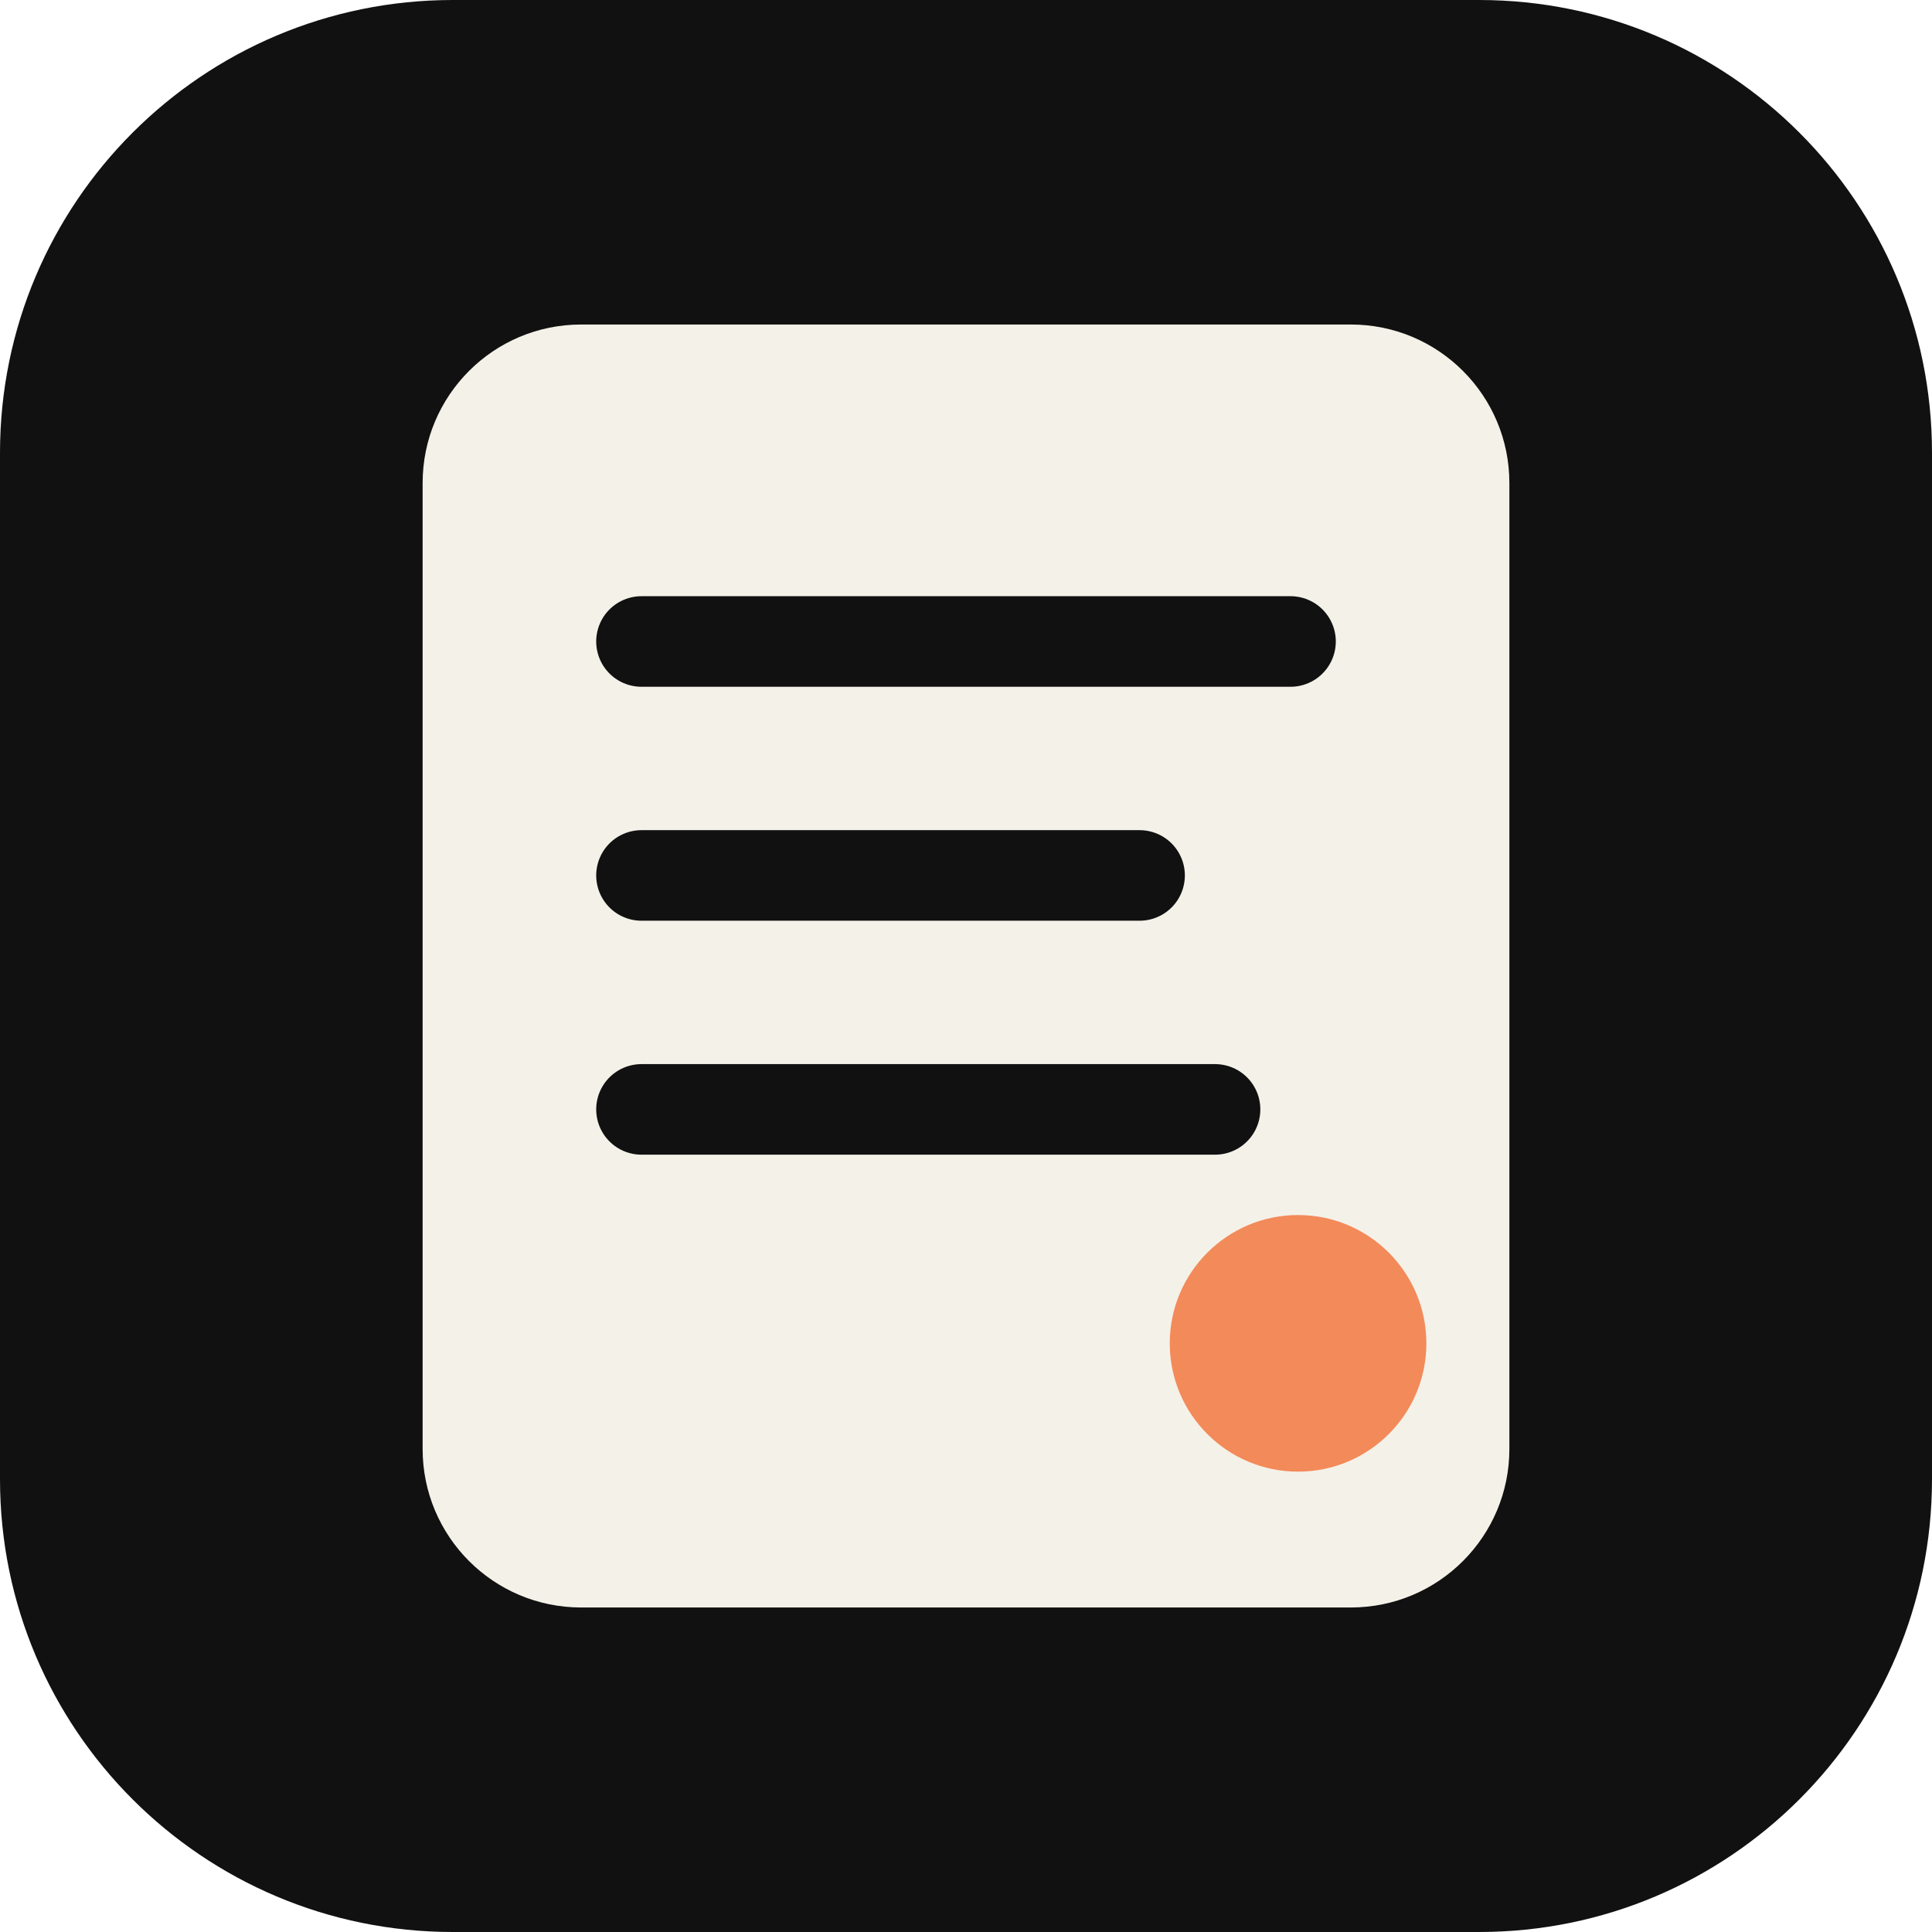
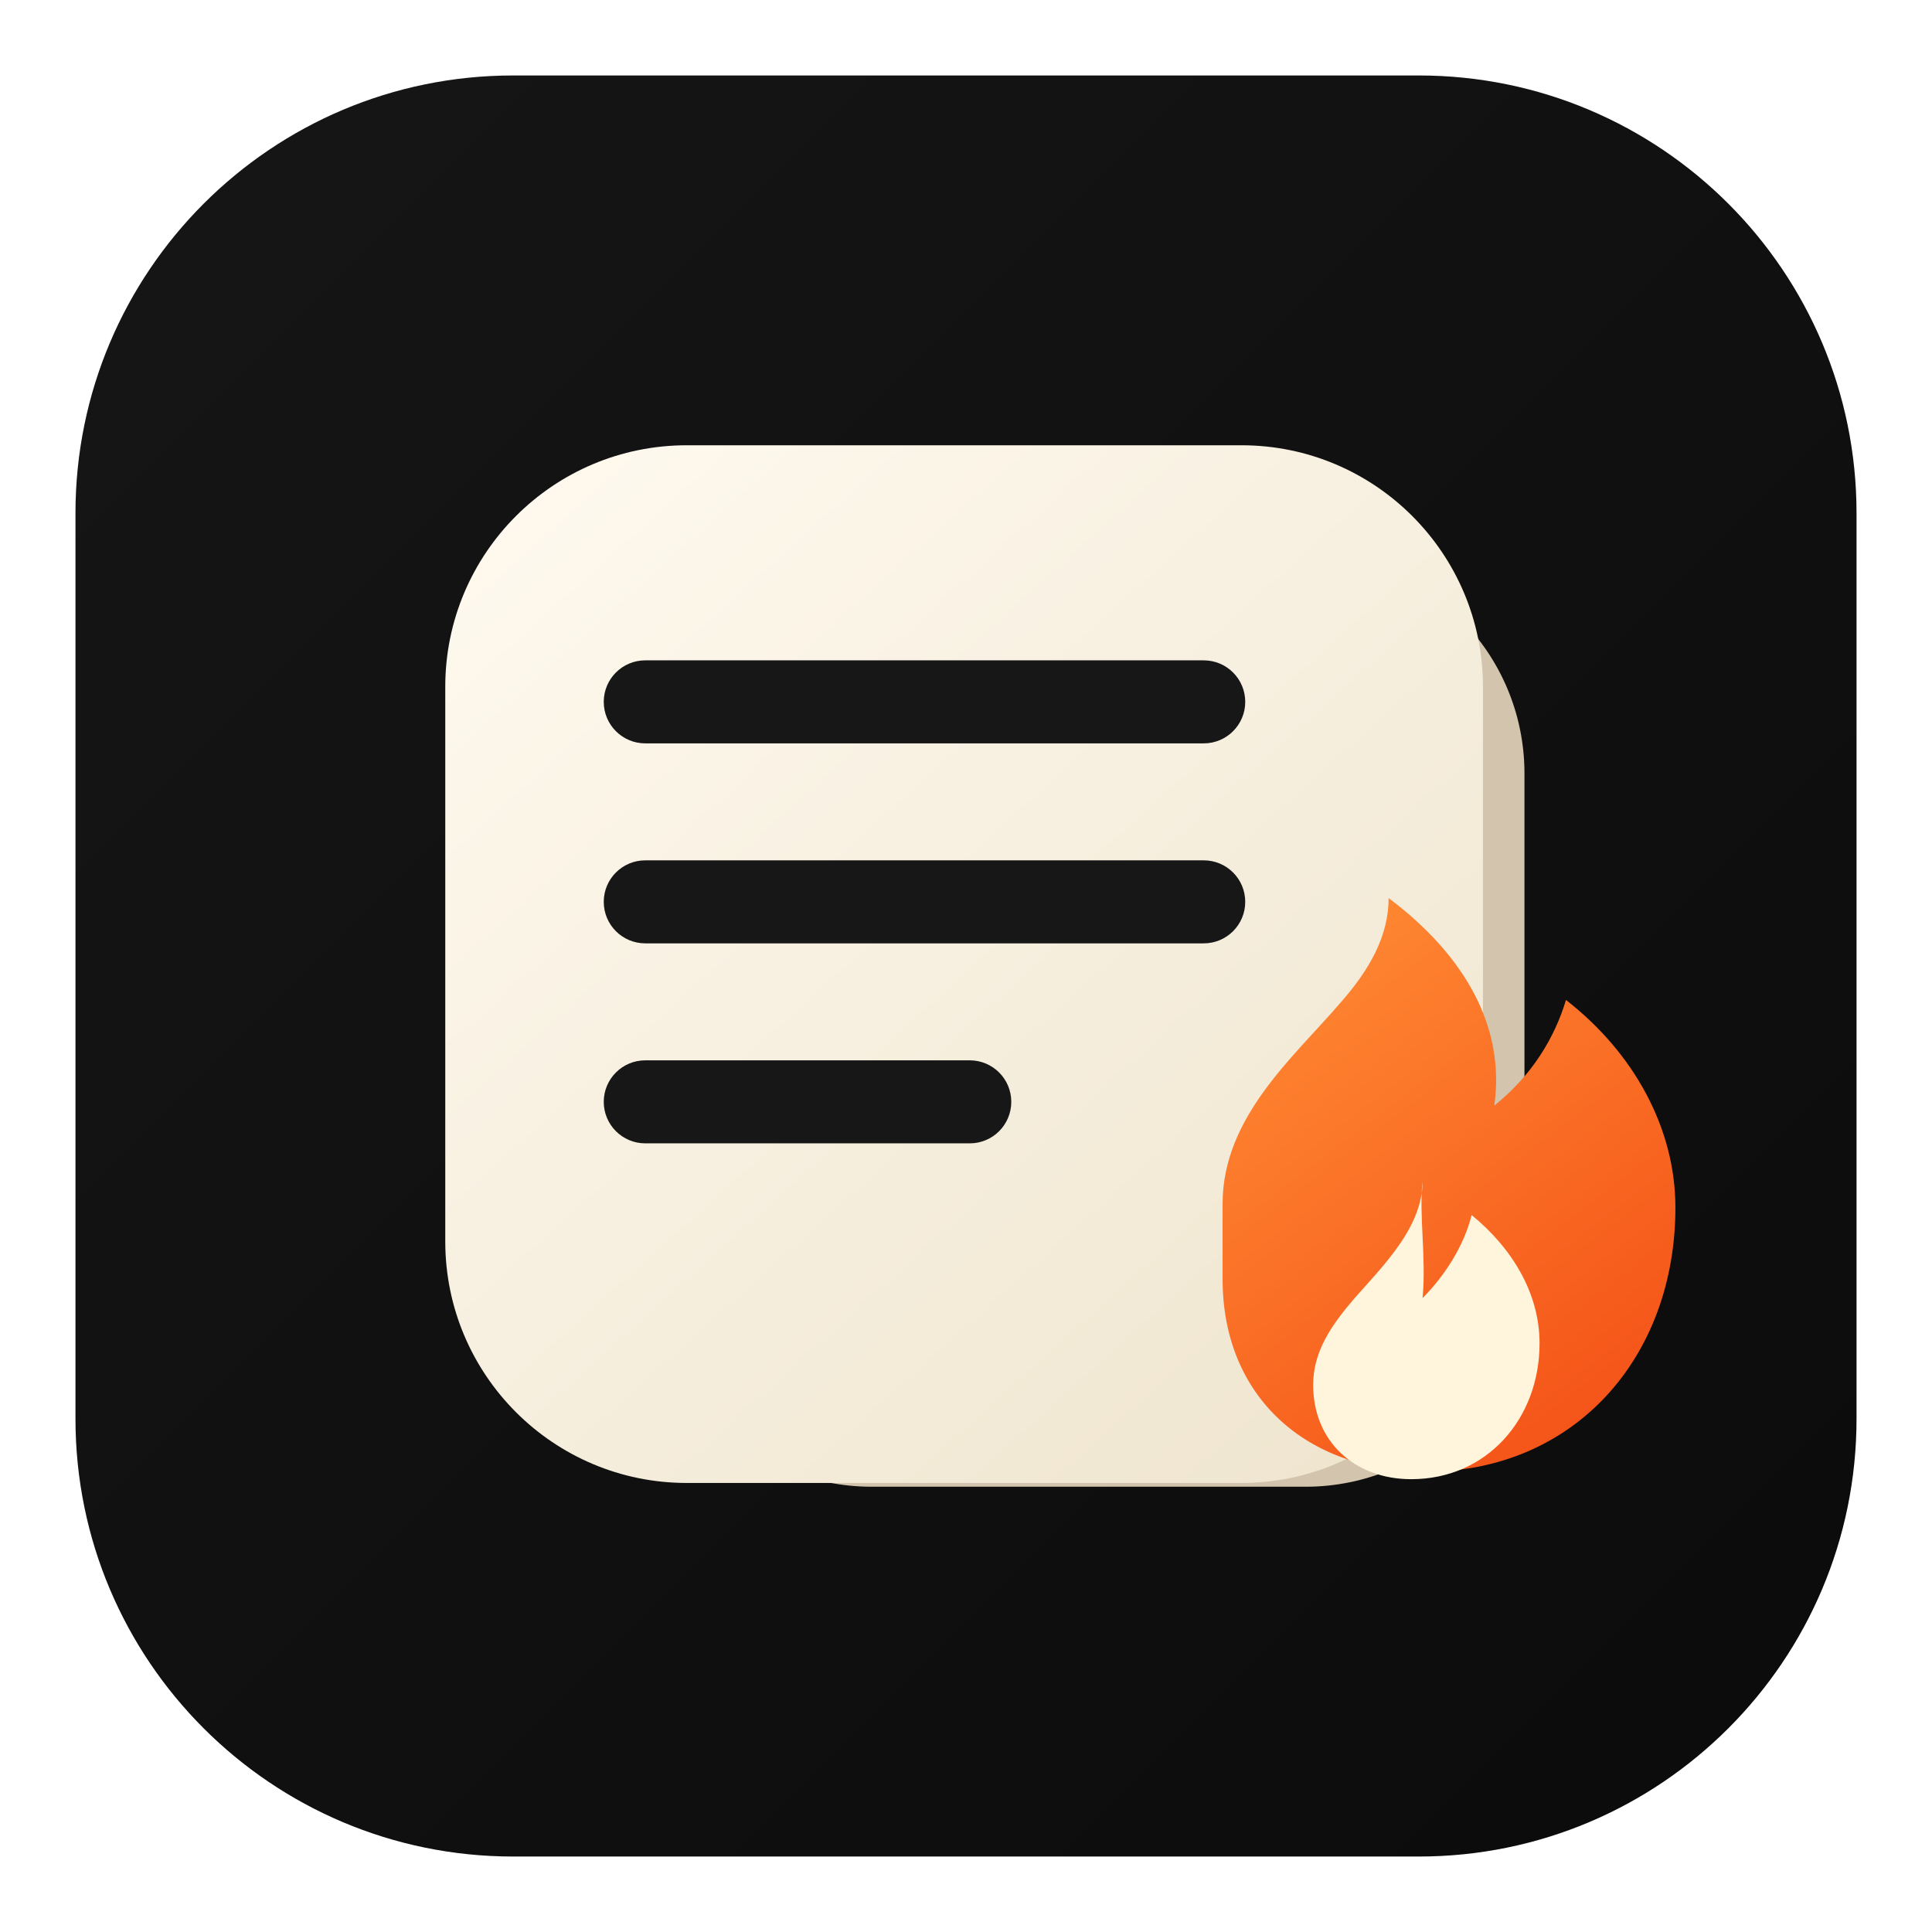
<svg xmlns="http://www.w3.org/2000/svg" viewBox="0 0 512 512">
-   <rect width="512" height="512" rx="120" fill="#111" />
-   <rect x="112" y="86" width="288" height="340" rx="42" fill="#f4f1e8" />
-   <path d="M170 170h172M170 232h132M170 294h152" stroke="#111" stroke-width="24" stroke-linecap="round" />
-   <circle cx="344" cy="356" r="34" fill="#f38a5a" />
+   <defs>
+     <linearGradient id="bg" x1="0" y1="0" x2="1" y2="1">
+       <stop offset="0" stop-color="#161616" />
+       <stop offset="1" stop-color="#0b0b0b" />
+     </linearGradient>
+     <linearGradient id="paper" x1="0" y1="0" x2=".9" y2="1">
+       <stop offset="0" stop-color="#fffaf0" />
+       <stop offset="1" stop-color="#efe5cf" />
+     </linearGradient>
+     <linearGradient id="flame" x1=".2" y1="0" x2=".8" y2="1">
+       <stop offset="0" stop-color="#ff8a33" />
+       <stop offset="1" stop-color="#f45117" />
+     </linearGradient>
+   </defs>
+   <rect x="20" y="20" width="472" height="472" rx="116" fill="url(#bg)" />
+   <rect x="173" y="147" width="231" height="247" rx="58" fill="#dbcdb4" opacity=".95" />
+   <rect x="118" y="118" width="275" height="275" rx="64" fill="url(#paper)" />
+   <rect x="160" y="175" width="170" height="22" rx="11" fill="#171717" />
+   <rect x="160" y="228" width="170" height="22" rx="11" fill="#171717" />
+   <rect x="160" y="281" width="108" height="22" rx="11" fill="#171717" />
+   <path d="M324 319c0-23 19-39 31-53 8-9 13-18 13-28 20 15 31 34 28 55 10-8 16-18 19-28 18 14 29 34 29 55 0 40-27 70-66 70-32 0-54-20-54-51 0-7 0-13 0-20z" fill="url(#flame)" />
+   <path d="M377 313c0 12-10 22-18 31-6 7-11 14-11 23 0 15 11 25 26 25 20 0 34-16 34-36 0-13-7-25-18-34-2 8-7 16-13 22 1-11-1-22 0-31z" fill="#fff4dc" />
</svg>
